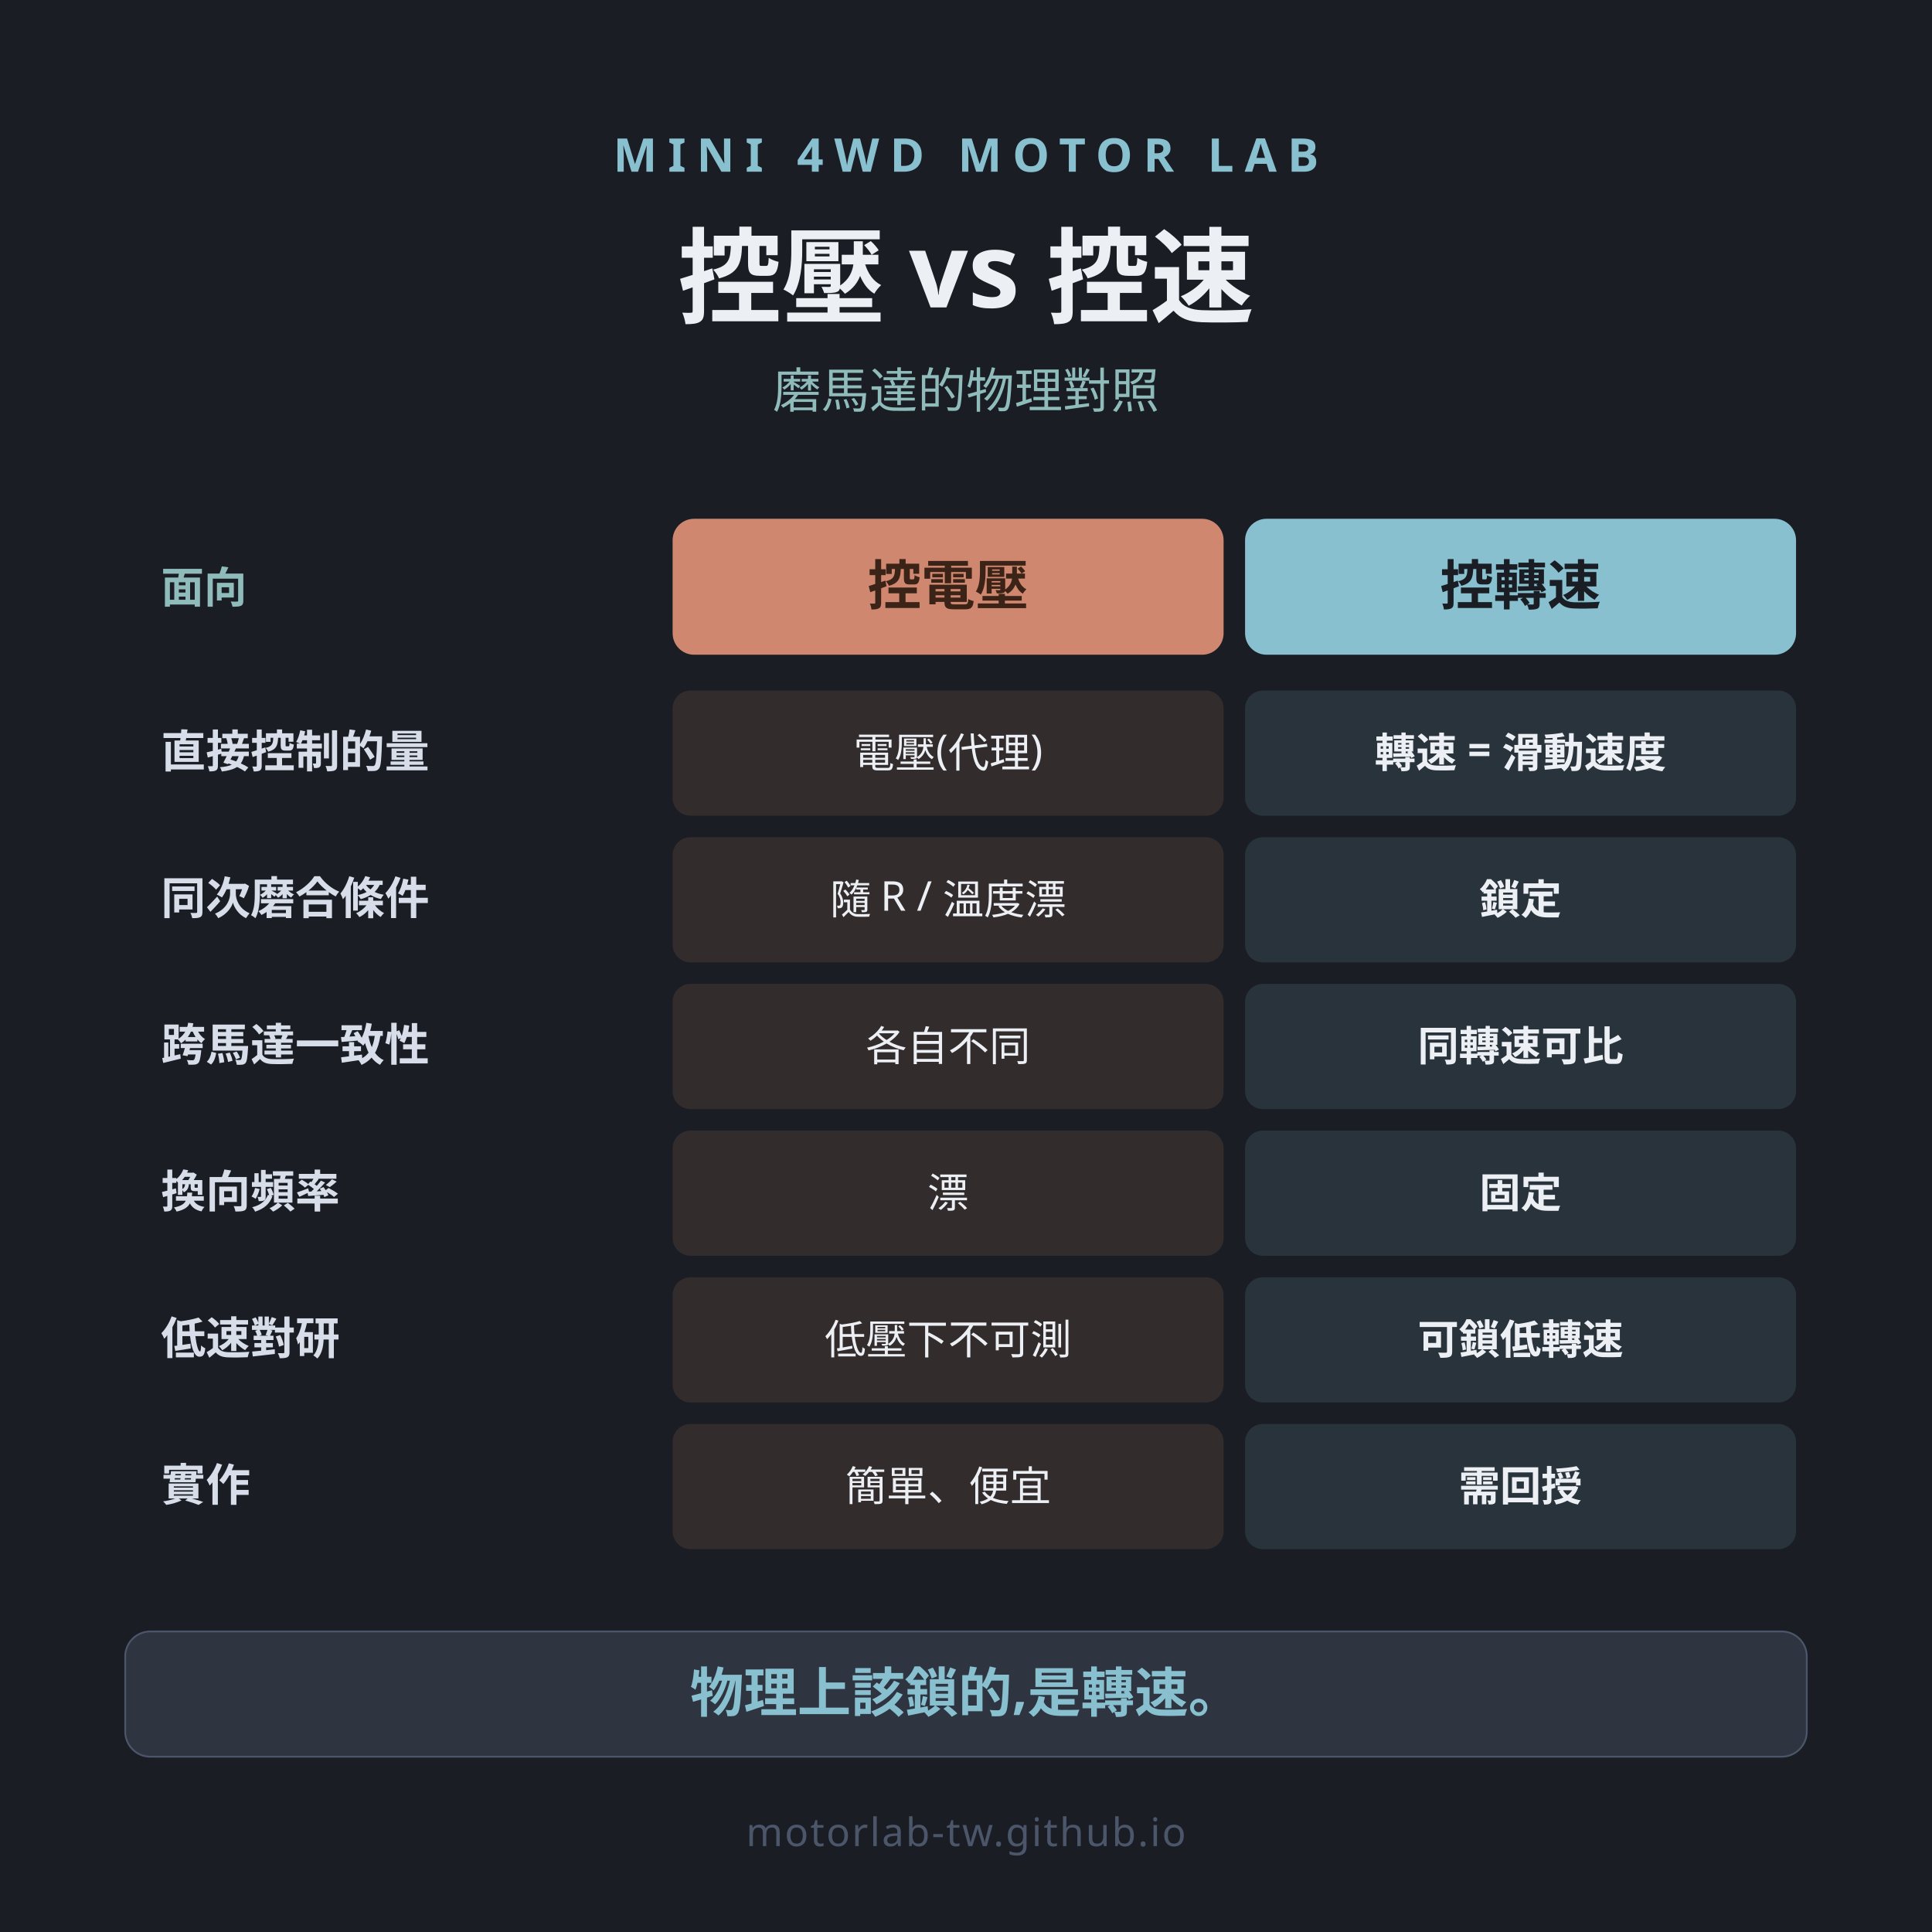
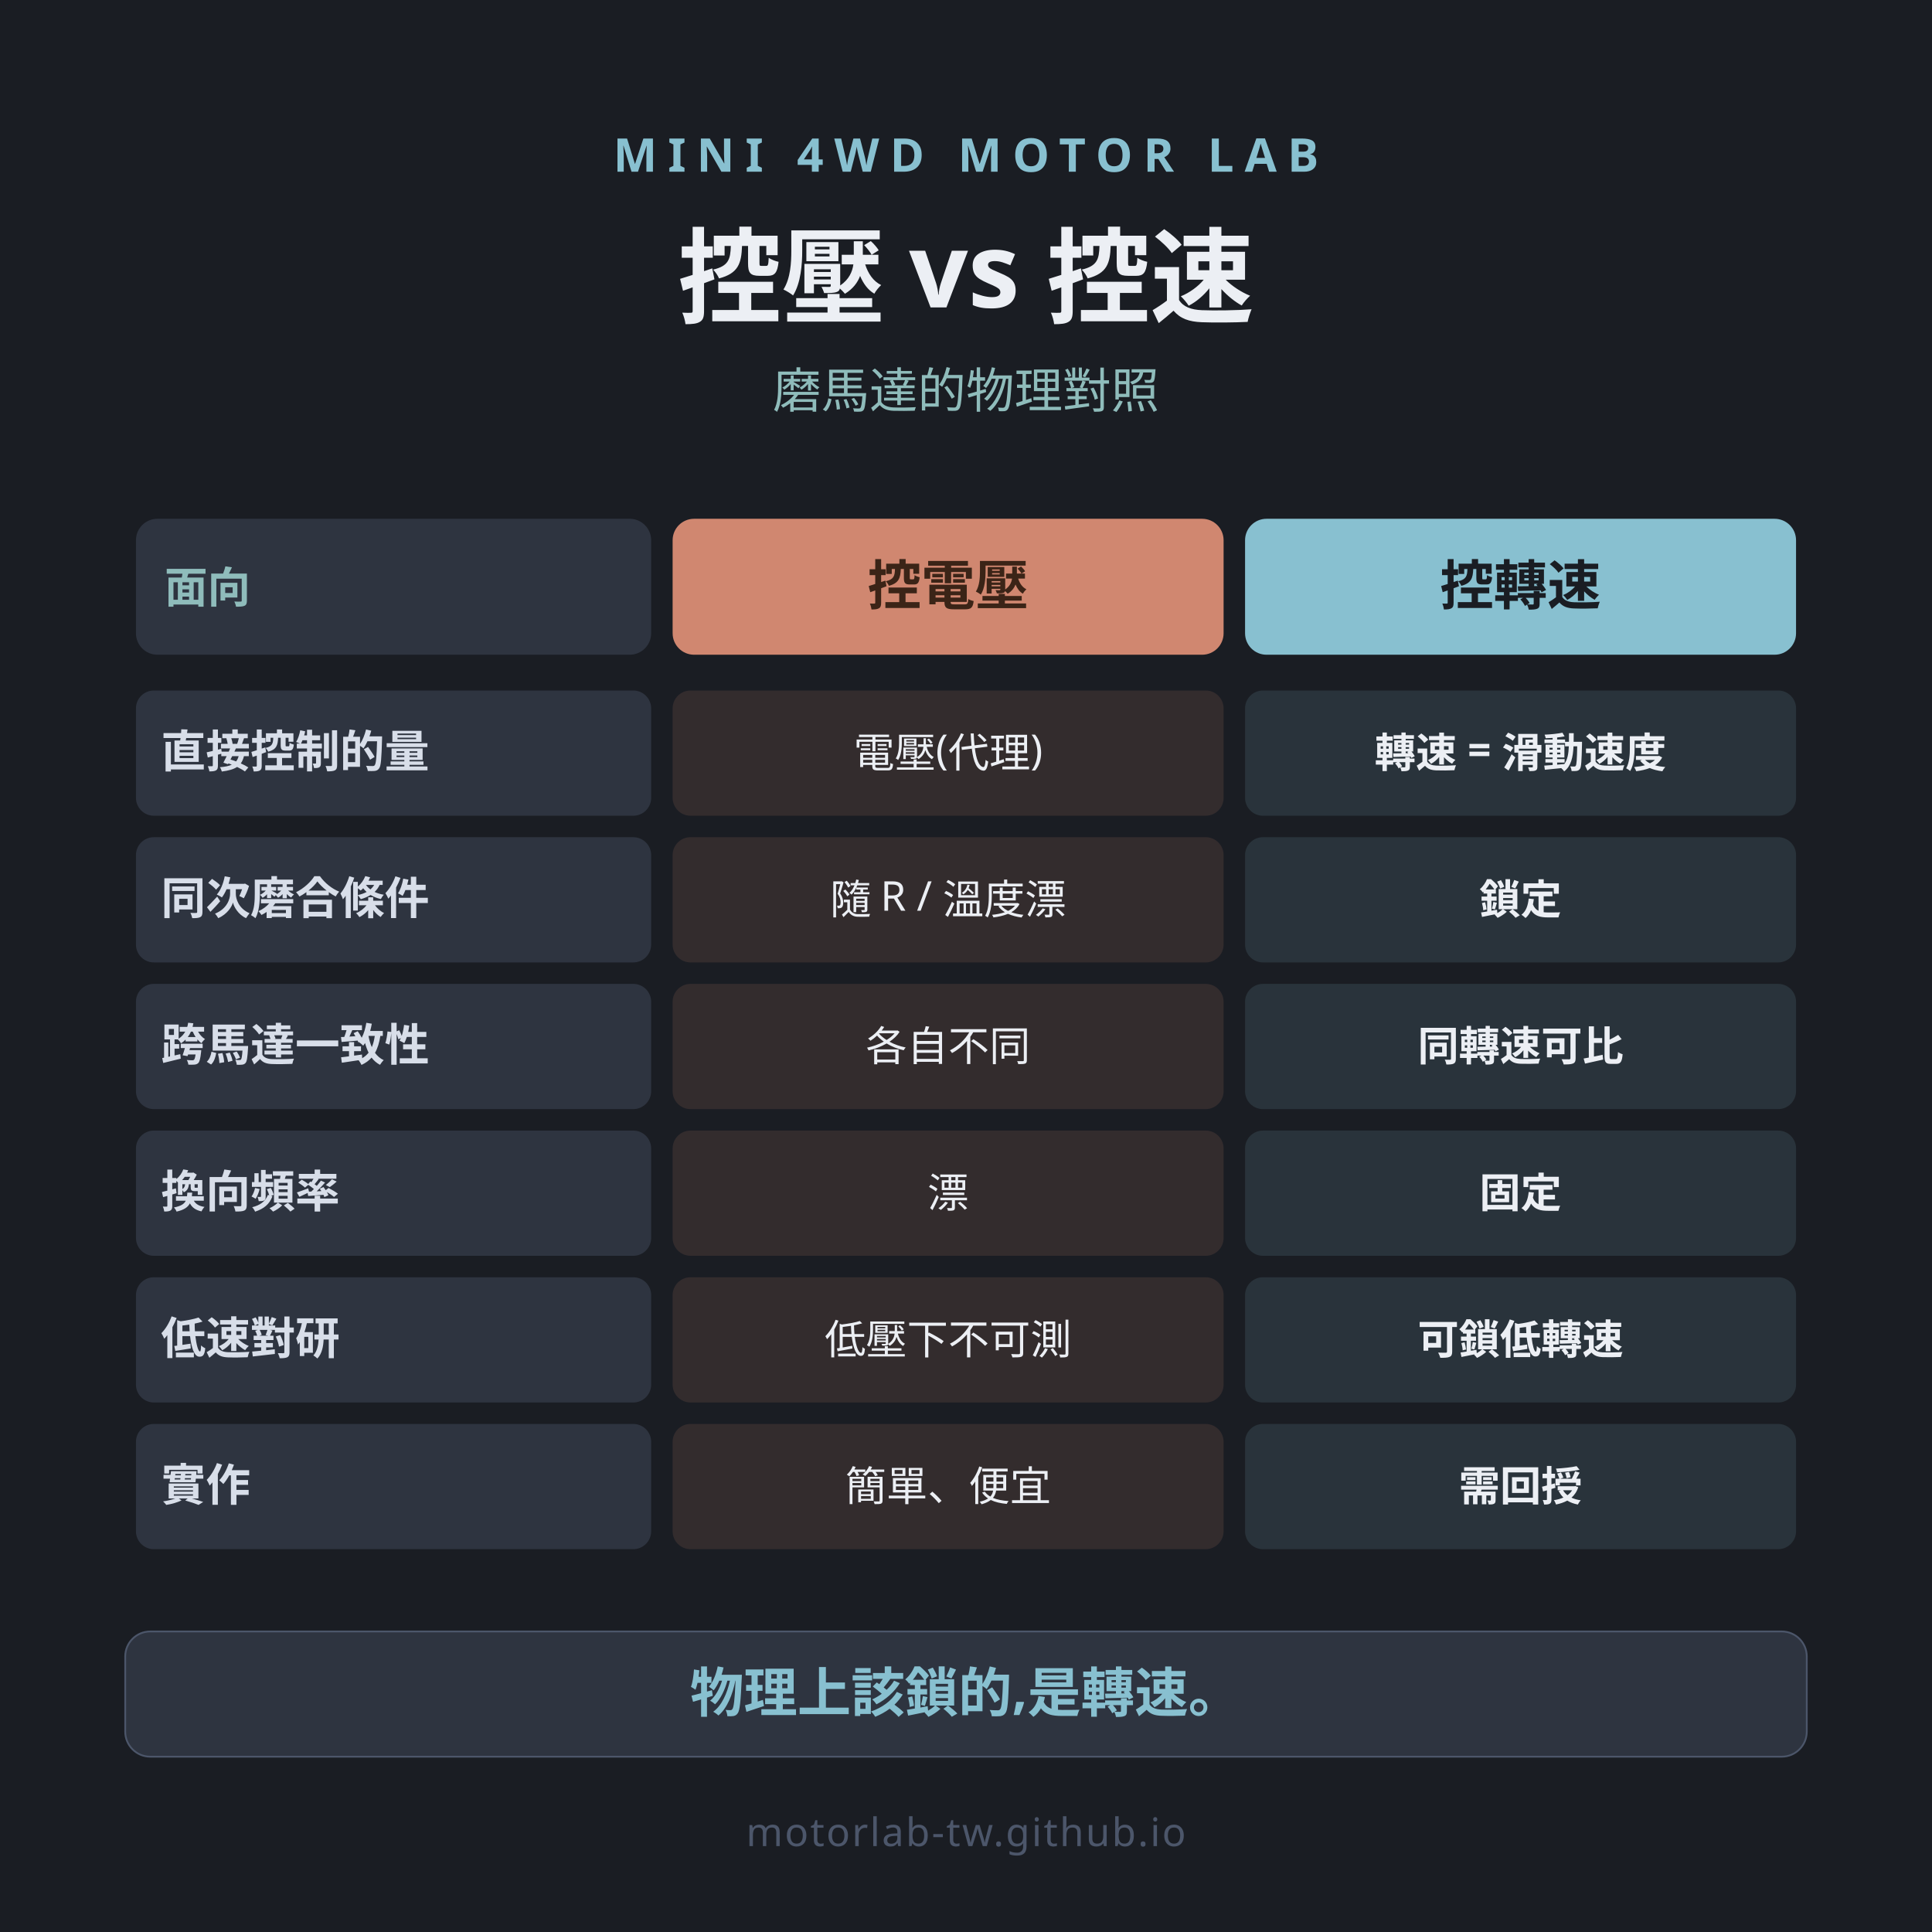
<svg xmlns="http://www.w3.org/2000/svg" width="1080" height="1080" viewBox="0 0 1080 1080" font-family="'Noto Sans TC','Noto Sans JP','Microsoft JhengHei','Yu Gothic','Meiryo','Segoe UI',sans-serif">
  <rect width="1080" height="1080" fill="#1a1d23" />
  <text x="540.0" y="96" fill="#88c0d0" font-size="26" letter-spacing="6" text-anchor="middle" font-weight="600">MINI 4WD MOTOR LAB</text>
  <text x="540.0" y="176" fill="#eceff4" font-size="58" text-anchor="middle" font-weight="800">控壓 vs 控速</text>
  <text x="540.0" y="228" fill="#8fbcbb" font-size="27" text-anchor="middle">磨馬達的物理對照</text>
-   <text x="90" y="337.0" fill="#8fbcbb" font-size="24" font-weight="600">面向</text>
+   <rect x="76" y="290" width="288" height="76" rx="12" fill="#2e3440" />
+   <text x="92" y="337.0" fill="#8fbcbb" font-size="24" font-weight="600">面向</text>
  <rect x="376" y="290" width="308" height="76" rx="12" fill="#d08770" />
  <text x="530.0" y="338.0" fill="#3b2417" font-size="30" font-weight="800" text-anchor="middle">控電壓</text>
  <rect x="696" y="290" width="308" height="76" rx="12" fill="#88c0d0" />
  <text x="850.0" y="338.0" fill="#1a1d23" font-size="30" font-weight="800" text-anchor="middle">控轉速</text>
+   <rect x="76" y="386" width="288" height="70" rx="10" fill="#2e3440" />
  <rect x="376" y="386" width="308" height="70" rx="10" fill="#d08770" opacity="0.14" />
  <rect x="696" y="386" width="308" height="70" rx="10" fill="#88c0d0" opacity="0.14" />
  <text x="90" y="429.0" fill="#d8dee9" font-size="25" font-weight="600">直接控制的量</text>
  <text x="530.0" y="429.0" fill="#eceff4" font-size="23" text-anchor="middle">電壓(代理)</text>
  <text x="850.0" y="429.0" fill="#eceff4" font-size="23" text-anchor="middle" font-weight="600">轉速 = 滑動速度</text>
+   <rect x="76" y="468" width="288" height="70" rx="10" fill="#2e3440" />
  <rect x="376" y="468" width="308" height="70" rx="10" fill="#d08770" opacity="0.14" />
  <rect x="696" y="468" width="308" height="70" rx="10" fill="#88c0d0" opacity="0.14" />
  <text x="90" y="511.0" fill="#d8dee9" font-size="25" font-weight="600">同次磨合條件</text>
  <text x="530.0" y="511.0" fill="#eceff4" font-size="23" text-anchor="middle">隨 R / 溫度漂</text>
  <text x="850.0" y="511.0" fill="#eceff4" font-size="23" text-anchor="middle" font-weight="600">鎖定</text>
+   <rect x="76" y="550" width="288" height="70" rx="10" fill="#2e3440" />
  <rect x="376" y="550" width="308" height="70" rx="10" fill="#d08770" opacity="0.14" />
  <rect x="696" y="550" width="308" height="70" rx="10" fill="#88c0d0" opacity="0.14" />
  <text x="90" y="593.0" fill="#d8dee9" font-size="25" font-weight="600">跨馬達一致性</text>
  <text x="530.0" y="593.0" fill="#eceff4" font-size="23" text-anchor="middle">各自不同</text>
  <text x="850.0" y="593.0" fill="#eceff4" font-size="23" text-anchor="middle" font-weight="600">同轉速可比</text>
+   <rect x="76" y="632" width="288" height="70" rx="10" fill="#2e3440" />
  <rect x="376" y="632" width="308" height="70" rx="10" fill="#d08770" opacity="0.14" />
  <rect x="696" y="632" width="308" height="70" rx="10" fill="#88c0d0" opacity="0.14" />
  <text x="90" y="675.0" fill="#d8dee9" font-size="25" font-weight="600">換向頻率</text>
  <text x="530.0" y="675.0" fill="#eceff4" font-size="23" text-anchor="middle">漂</text>
  <text x="850.0" y="675.0" fill="#eceff4" font-size="23" text-anchor="middle" font-weight="600">固定</text>
+   <rect x="76" y="714" width="288" height="70" rx="10" fill="#2e3440" />
  <rect x="376" y="714" width="308" height="70" rx="10" fill="#d08770" opacity="0.14" />
  <rect x="696" y="714" width="308" height="70" rx="10" fill="#88c0d0" opacity="0.14" />
  <text x="90" y="757.0" fill="#d8dee9" font-size="25" font-weight="600">低速對研</text>
  <text x="530.0" y="757.0" fill="#eceff4" font-size="23" text-anchor="middle">低壓下不可測</text>
  <text x="850.0" y="757.0" fill="#eceff4" font-size="23" text-anchor="middle" font-weight="600">可鎖低轉速</text>
+   <rect x="76" y="796" width="288" height="70" rx="10" fill="#2e3440" />
  <rect x="376" y="796" width="308" height="70" rx="10" fill="#d08770" opacity="0.14" />
  <rect x="696" y="796" width="308" height="70" rx="10" fill="#88c0d0" opacity="0.14" />
  <text x="90" y="839.0" fill="#d8dee9" font-size="25" font-weight="600">實作</text>
  <text x="530.0" y="839.0" fill="#eceff4" font-size="23" text-anchor="middle">簡單、便宜</text>
  <text x="850.0" y="839.0" fill="#eceff4" font-size="23" text-anchor="middle" font-weight="600">需回授</text>
  <rect x="70" y="912" width="940" height="70" rx="14" fill="#2e3440" stroke="#4c566a" />
  <text x="540.0" y="957" fill="#88c0d0" font-size="30" text-anchor="middle" font-weight="700">物理上該鎖的,是轉速。</text>
  <text x="540.0" y="1032" fill="#4c566a" font-size="22" text-anchor="middle" letter-spacing="1">motorlab-tw.github.io</text>
</svg>
